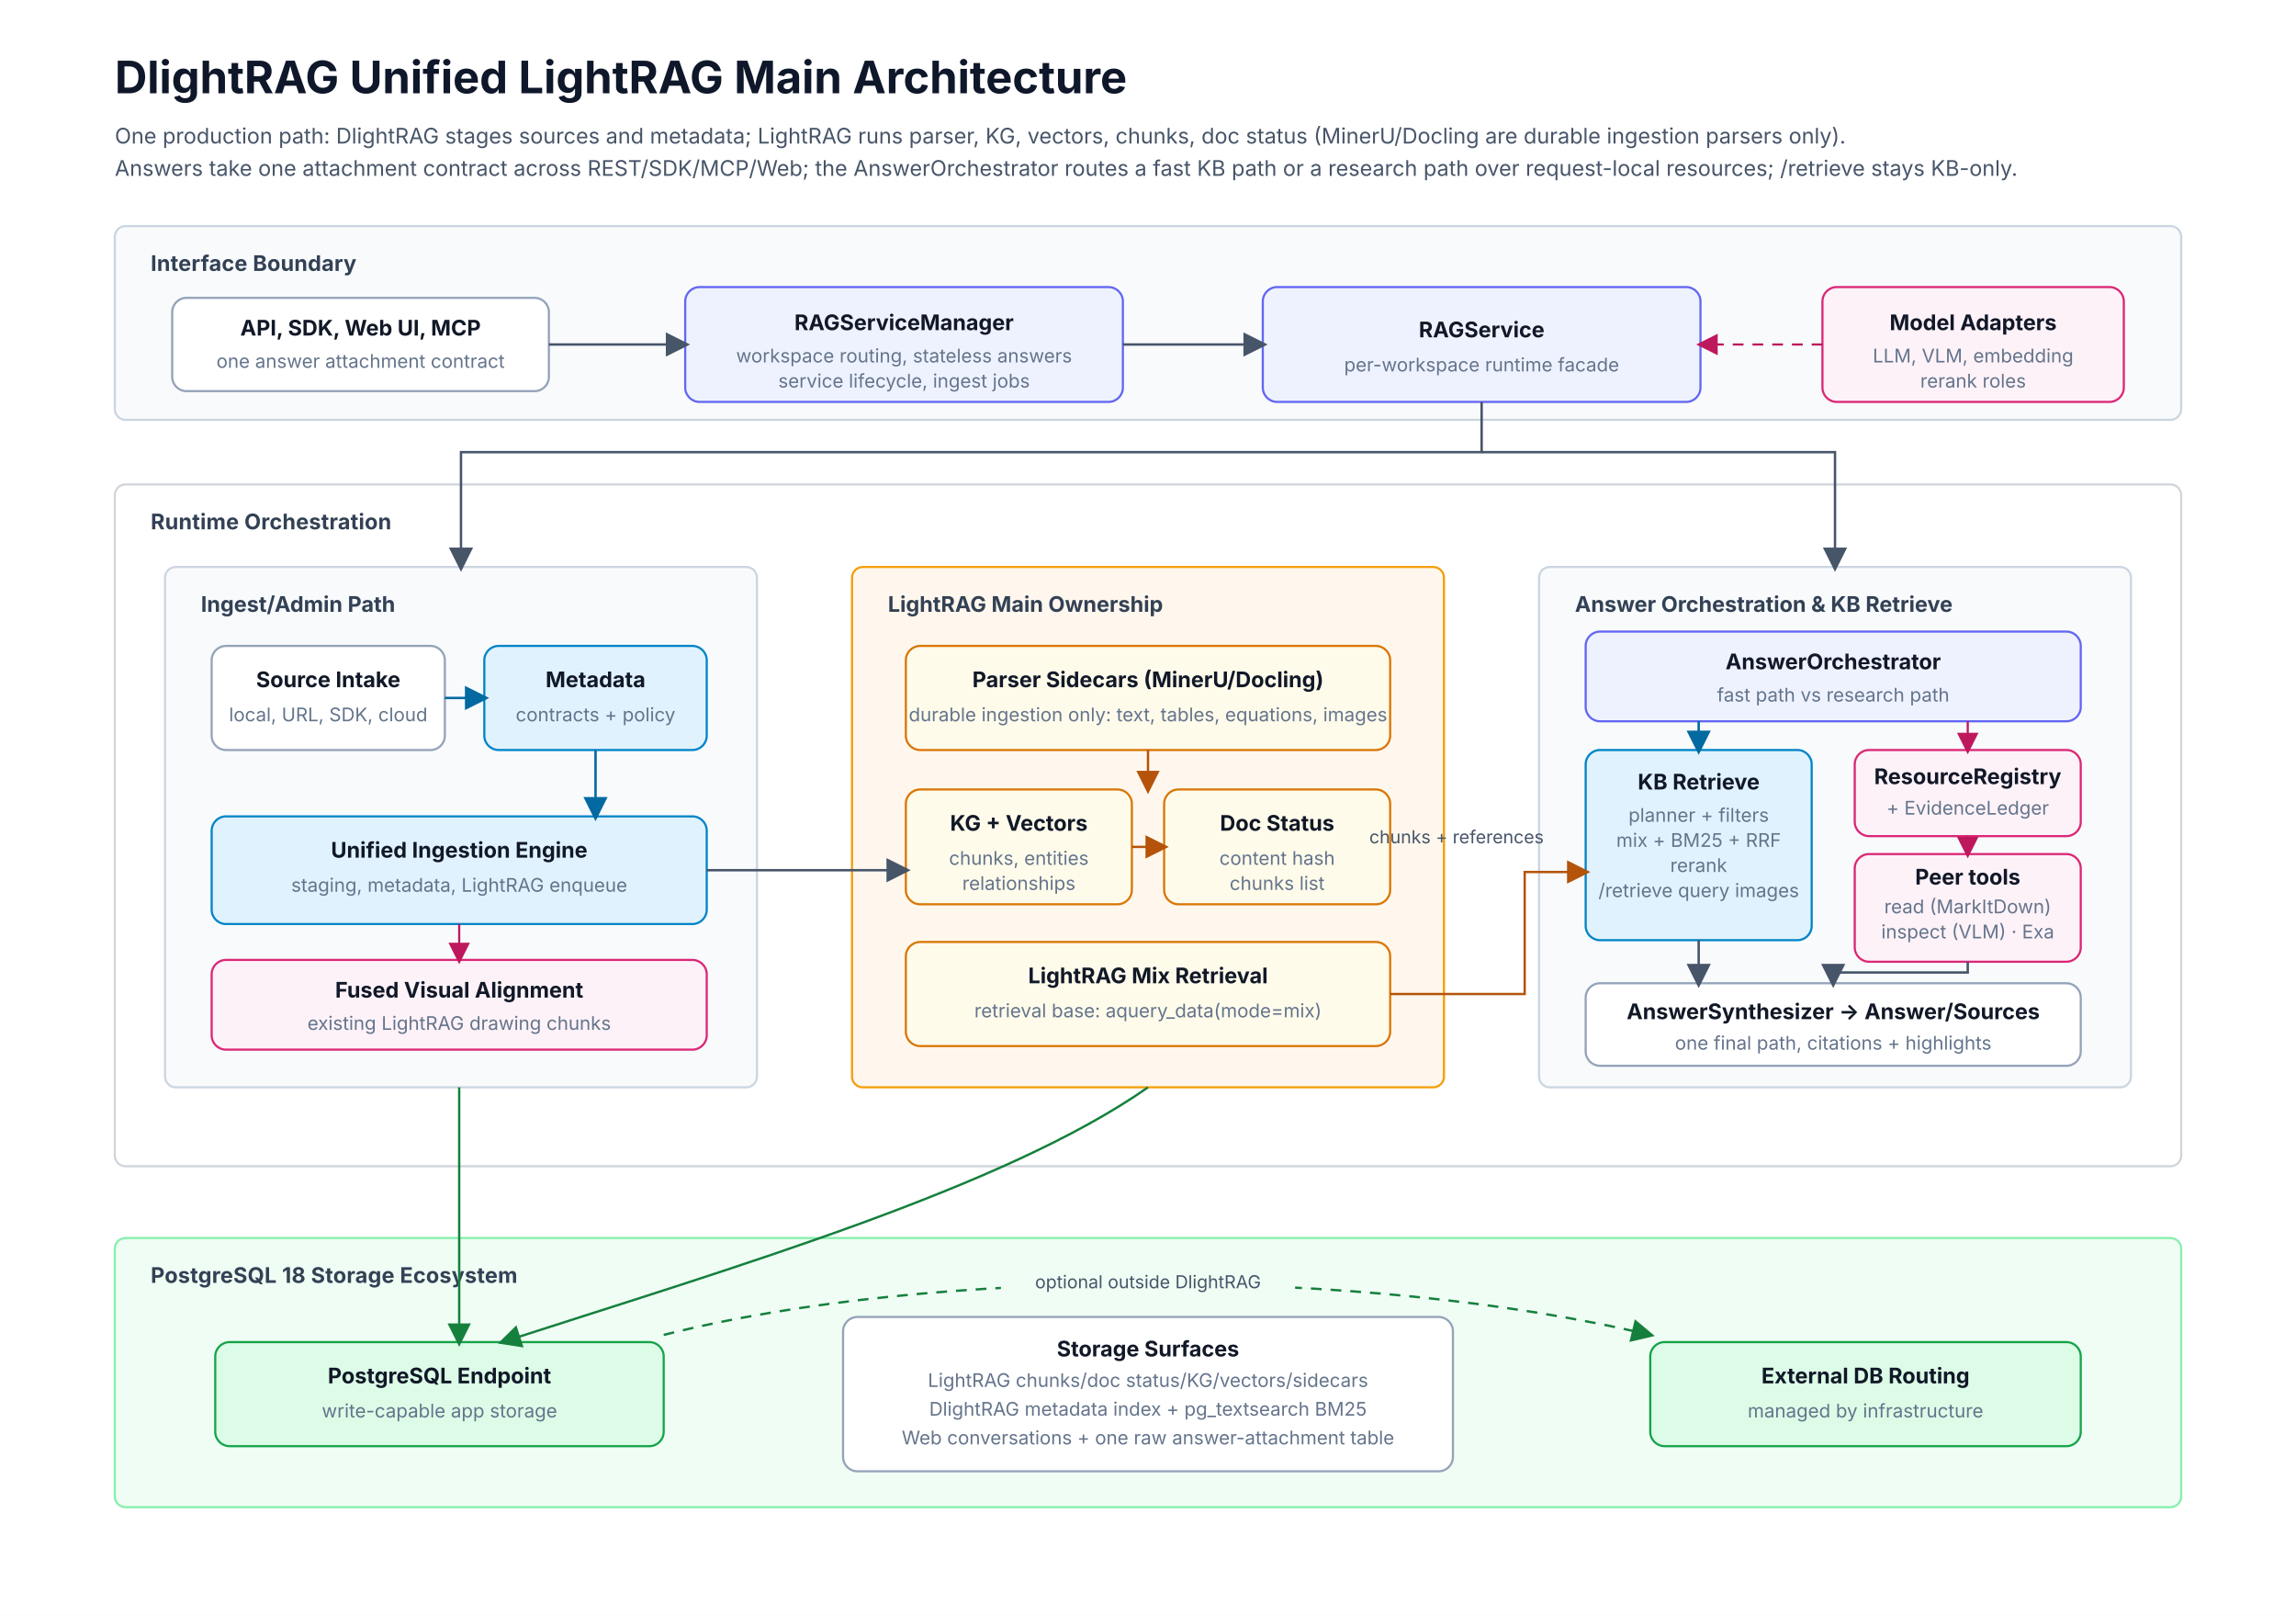
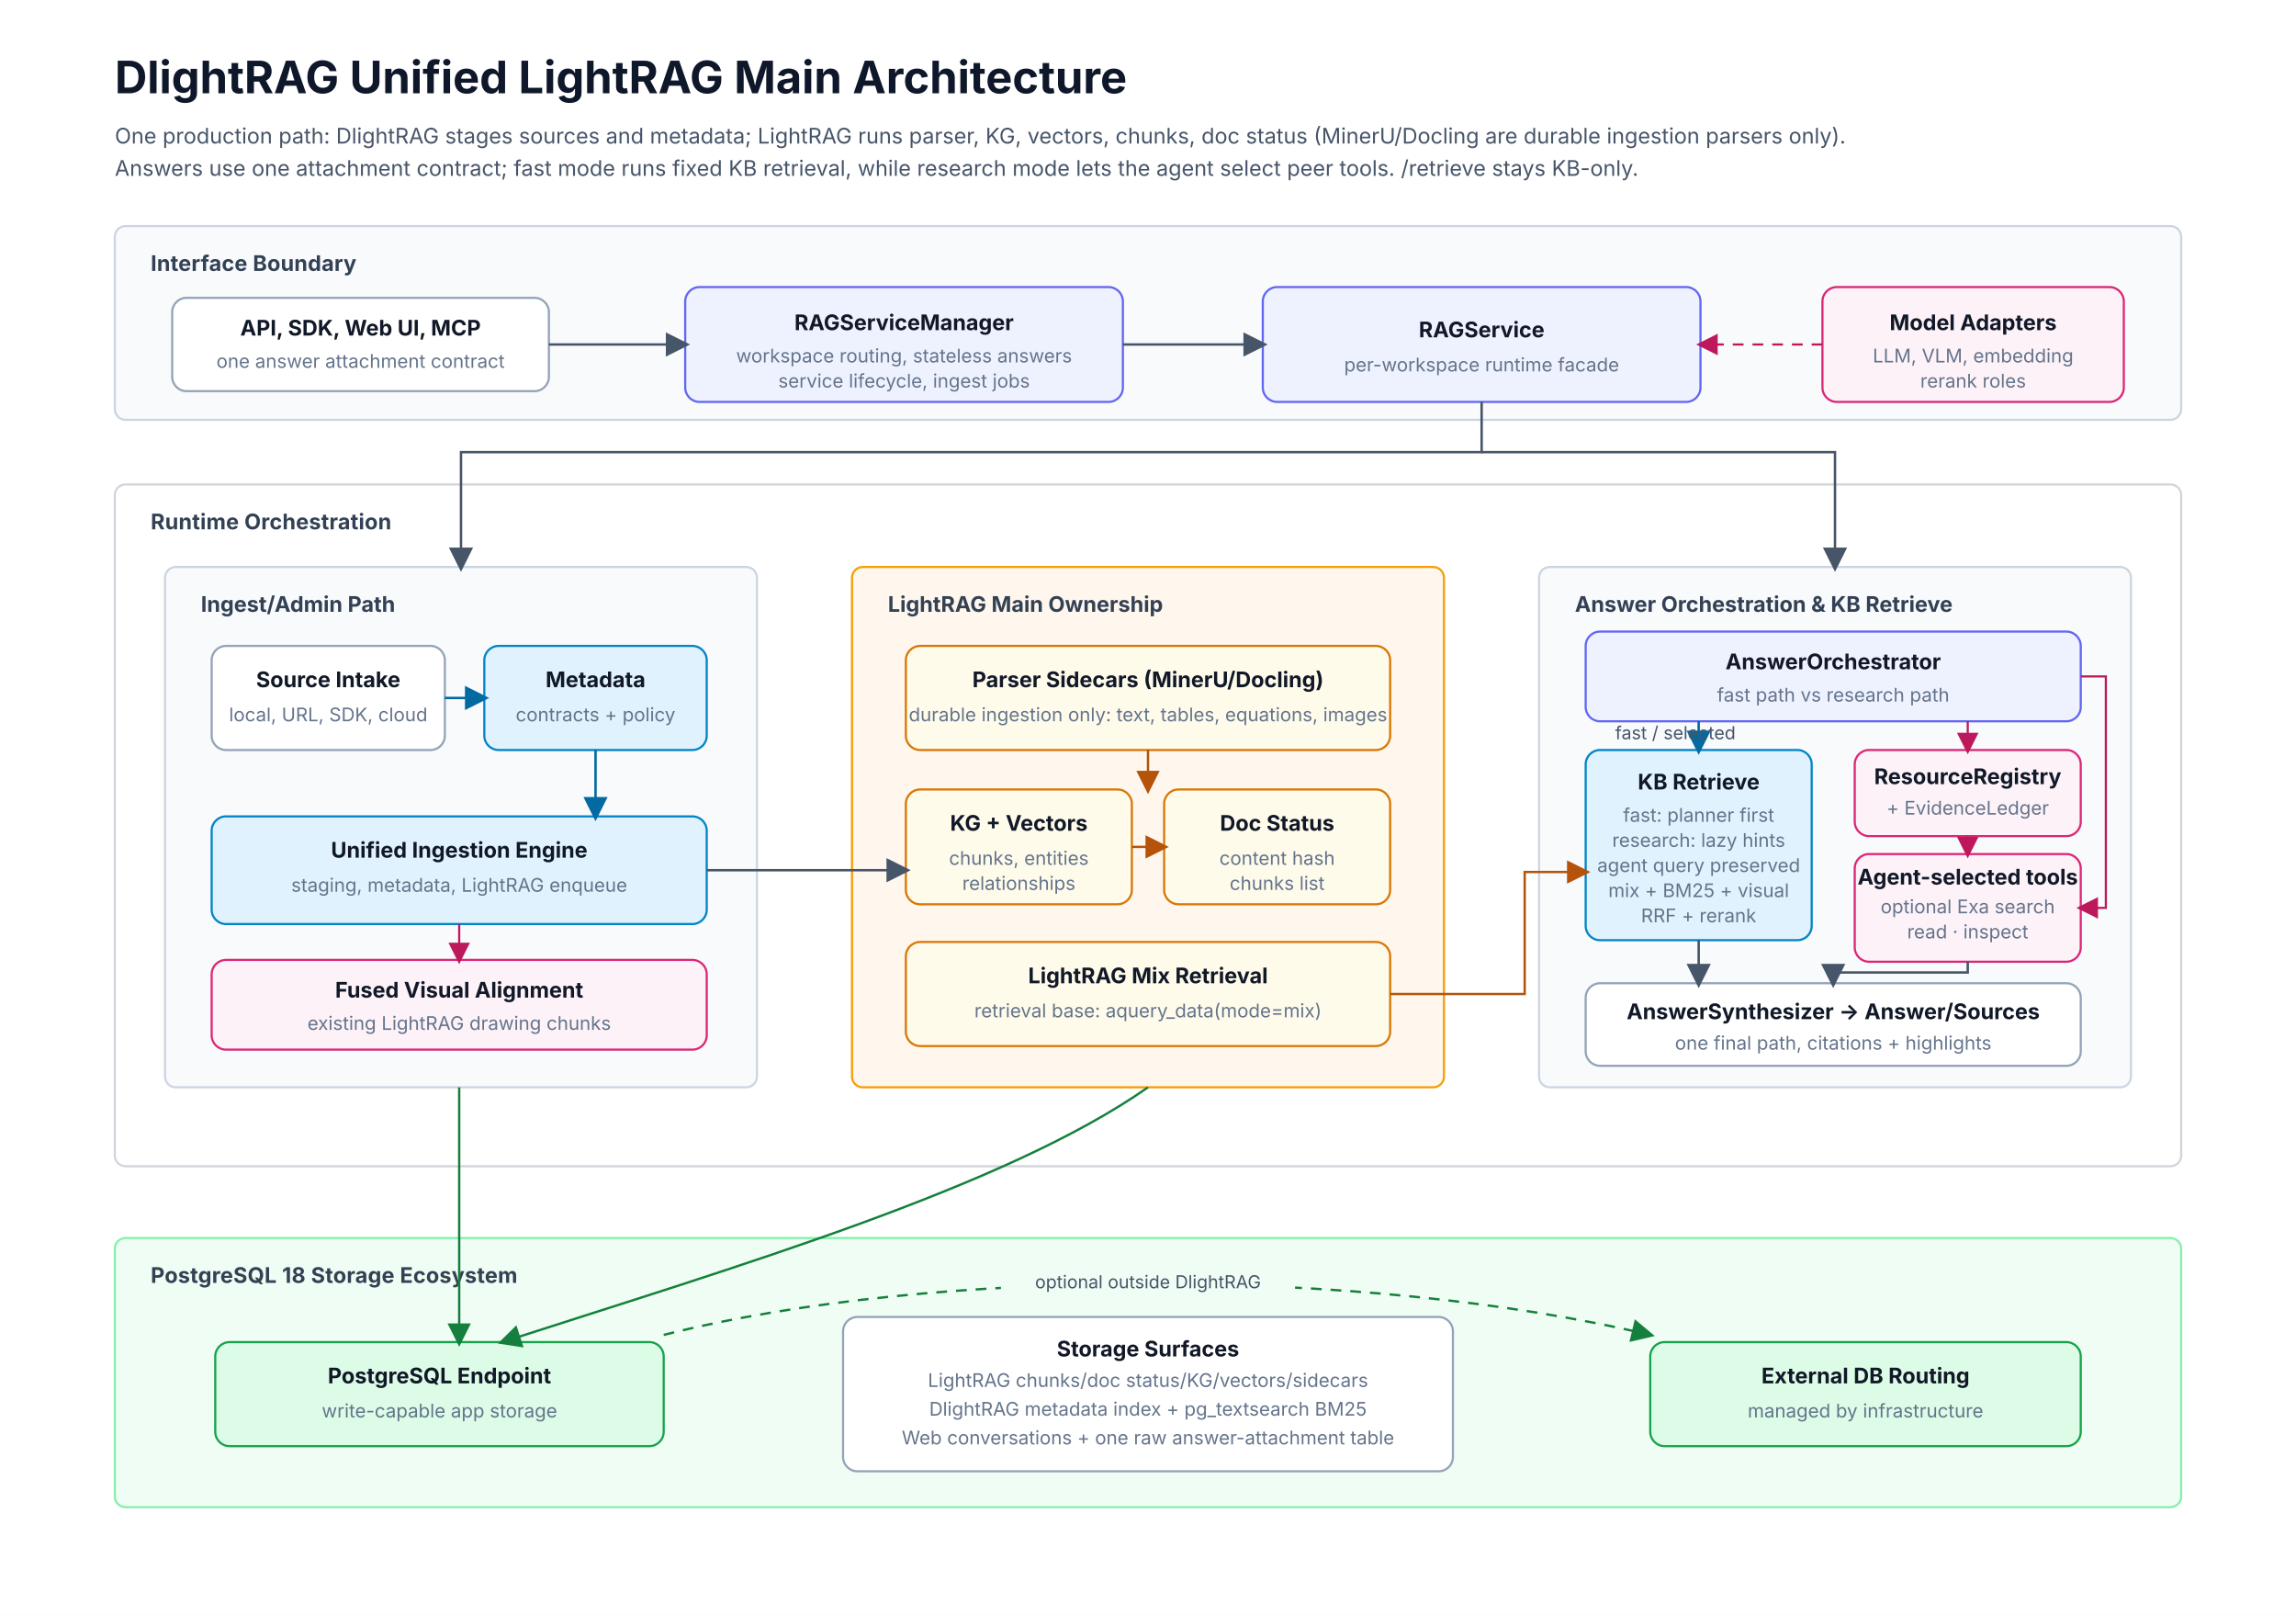
<svg xmlns="http://www.w3.org/2000/svg" viewBox="0 0 1280 900" role="img" aria-labelledby="title desc">
  <defs>
    <marker id="arrow" markerWidth="10" markerHeight="10" refX="8" refY="5" orient="auto" markerUnits="strokeWidth">
      <path d="M 0 0 L 10 5 L 0 10 z" fill="#475569" />
    </marker>
    <marker id="arrow-blue" markerWidth="10" markerHeight="10" refX="8" refY="5" orient="auto" markerUnits="strokeWidth">
      <path d="M 0 0 L 10 5 L 0 10 z" fill="#0369a1" />
    </marker>
    <marker id="arrow-orange" markerWidth="10" markerHeight="10" refX="8" refY="5" orient="auto" markerUnits="strokeWidth">
      <path d="M 0 0 L 10 5 L 0 10 z" fill="#b45309" />
    </marker>
    <marker id="arrow-green" markerWidth="10" markerHeight="10" refX="8" refY="5" orient="auto" markerUnits="strokeWidth">
      <path d="M 0 0 L 10 5 L 0 10 z" fill="#15803d" />
    </marker>
    <marker id="arrow-pink" markerWidth="10" markerHeight="10" refX="8" refY="5" orient="auto" markerUnits="strokeWidth">
      <path d="M 0 0 L 10 5 L 0 10 z" fill="#be185d" />
    </marker>
    <style>
      .bg { fill: #ffffff; }
      .title { font: 700 25px Inter, ui-sans-serif, system-ui, -apple-system, BlinkMacSystemFont, "Segoe UI", sans-serif; fill: #0f172a; }
      .subtitle { font: 400 12px Inter, ui-sans-serif, system-ui, -apple-system, BlinkMacSystemFont, "Segoe UI", sans-serif; fill: #475569; }
      .band-title { font: 700 12px Inter, ui-sans-serif, system-ui, -apple-system, BlinkMacSystemFont, "Segoe UI", sans-serif; fill: #334155; letter-spacing: .1px; }
      .lane-title { font: 700 12px Inter, ui-sans-serif, system-ui, -apple-system, BlinkMacSystemFont, "Segoe UI", sans-serif; fill: #334155; }
      .label { font: 700 12px Inter, ui-sans-serif, system-ui, -apple-system, BlinkMacSystemFont, "Segoe UI", sans-serif; fill: #111827; }
      .small { font: 400 10.5px Inter, ui-sans-serif, system-ui, -apple-system, BlinkMacSystemFont, "Segoe UI", sans-serif; fill: #64748b; }
      .note { font: 400 10px Inter, ui-sans-serif, system-ui, -apple-system, BlinkMacSystemFont, "Segoe UI", sans-serif; fill: #475569; }
      .band { fill: #ffffff; stroke: #d1d5db; stroke-width: 1.2; rx: 6; }
      .band-soft { fill: #f8fafc; stroke: #cbd5e1; stroke-width: 1.2; rx: 6; }
      .band-orange { fill: #fff7ed; stroke: #f59e0b; stroke-width: 1.2; rx: 6; }
      .band-green { fill: #f0fdf4; stroke: #86efac; stroke-width: 1.2; rx: 6; }
      .box { fill: #ffffff; stroke: #94a3b8; stroke-width: 1.2; rx: 8; }
      .box-blue { fill: #e0f2fe; stroke: #0284c7; }
      .box-indigo { fill: #eef2ff; stroke: #6366f1; }
      .box-orange { fill: #fffbeb; stroke: #d97706; }
      .box-pink { fill: #fdf2f8; stroke: #db2777; }
      .box-green { fill: #dcfce7; stroke: #16a34a; }
      .line { fill: none; stroke: #475569; stroke-width: 1.35; marker-end: url(#arrow); }
      .line-blue { fill: none; stroke: #0369a1; stroke-width: 1.35; marker-end: url(#arrow-blue); }
      .line-orange { fill: none; stroke: #b45309; stroke-width: 1.3; marker-end: url(#arrow-orange); }
      .line-green { fill: none; stroke: #15803d; stroke-width: 1.3; marker-end: url(#arrow-green); }
      .line-pink { fill: none; stroke: #be185d; stroke-width: 1.2; marker-end: url(#arrow-pink); }
      .dash { stroke-dasharray: 6 5; }
    </style>
  </defs>
  <rect class="bg" width="1280" height="900" />
  <text class="title" x="64" y="52">DlightRAG Unified LightRAG Main Architecture</text>
  <text class="subtitle" x="64" y="80">One production path: DlightRAG stages sources and metadata; LightRAG runs parser, KG, vectors, chunks, doc status (MinerU/Docling are durable ingestion parsers only).</text>
-   <text class="subtitle" x="64" y="98">Answers take one attachment contract across REST/SDK/MCP/Web; the AnswerOrchestrator routes a fast KB path or a research path over request-local resources; /retrieve stays KB-only.</text>
+   <text class="subtitle" x="64" y="98">Answers use one attachment contract; fast mode runs fixed KB retrieval, while research mode lets the agent select peer tools. /retrieve stays KB-only.</text>
  <rect class="band-soft" x="64" y="126" width="1152" height="108" />
  <text class="band-title" x="84" y="151">Interface Boundary</text>
  <rect class="box" x="96" y="166" width="210" height="52" />
  <text class="label" text-anchor="middle" x="201" y="187">API, SDK, Web UI, MCP</text>
  <text class="small" text-anchor="middle" x="201" y="205">one answer attachment contract</text>
  <rect class="box box-indigo" x="382" y="160" width="244" height="64" />
  <text class="label" text-anchor="middle" x="504" y="184">RAGServiceManager</text>
  <text class="small" text-anchor="middle" x="504" y="202">workspace routing, stateless answers</text>
  <text class="small" text-anchor="middle" x="504" y="216">service lifecycle, ingest jobs</text>
  <rect class="box box-indigo" x="704" y="160" width="244" height="64" />
  <text class="label" text-anchor="middle" x="826" y="188">RAGService</text>
  <text class="small" text-anchor="middle" x="826" y="207">per-workspace runtime facade</text>
  <rect class="box box-pink" x="1016" y="160" width="168" height="64" />
  <text class="label" text-anchor="middle" x="1100" y="184">Model Adapters</text>
  <text class="small" text-anchor="middle" x="1100" y="202">LLM, VLM, embedding</text>
  <text class="small" text-anchor="middle" x="1100" y="216">rerank roles</text>
  <path class="line" d="M 306 192 H 382" />
  <path class="line" d="M 626 192 H 704" />
  <path class="line-pink dash" d="M 1016 192 H 948" />
  <rect class="band" x="64" y="270" width="1152" height="380" />
  <text class="band-title" x="84" y="295">Runtime Orchestration</text>
  <rect class="band-soft" x="92" y="316" width="330" height="290" />
  <text class="lane-title" x="112" y="341">Ingest/Admin Path</text>
  <rect class="box" x="118" y="360" width="130" height="58" />
  <text class="label" text-anchor="middle" x="183" y="383">Source Intake</text>
  <text class="small" text-anchor="middle" x="183" y="402">local, URL, SDK, cloud</text>
  <rect class="box box-blue" x="270" y="360" width="124" height="58" />
  <text class="label" text-anchor="middle" x="332" y="383">Metadata</text>
  <text class="small" text-anchor="middle" x="332" y="402">contracts + policy</text>
  <rect class="box box-blue" x="118" y="455" width="276" height="60" />
  <text class="label" text-anchor="middle" x="256" y="478">Unified Ingestion Engine</text>
  <text class="small" text-anchor="middle" x="256" y="497">staging, metadata, LightRAG enqueue</text>
  <rect class="box box-pink" x="118" y="535" width="276" height="50" />
  <text class="label" text-anchor="middle" x="256" y="556">Fused Visual Alignment</text>
  <text class="small" text-anchor="middle" x="256" y="574">existing LightRAG drawing chunks</text>
  <path class="line-blue" d="M 248 389 H 270" />
  <path class="line-blue" d="M 332 418 V 455" />
  <path class="line-pink" d="M 256 515 V 535" />
  <rect class="band-orange" x="475" y="316" width="330" height="290" />
  <text class="lane-title" x="495" y="341" fill="#92400e">LightRAG Main Ownership</text>
  <rect class="box box-orange" x="505" y="360" width="270" height="58" />
  <text class="label" text-anchor="middle" x="640" y="383">Parser Sidecars (MinerU/Docling)</text>
  <text class="small" text-anchor="middle" x="640" y="402">durable ingestion only: text, tables, equations, images</text>
  <rect class="box box-orange" x="505" y="440" width="126" height="64" />
  <text class="label" text-anchor="middle" x="568" y="463">KG + Vectors</text>
  <text class="small" text-anchor="middle" x="568" y="482">chunks, entities</text>
  <text class="small" text-anchor="middle" x="568" y="496">relationships</text>
  <rect class="box box-orange" x="649" y="440" width="126" height="64" />
  <text class="label" text-anchor="middle" x="712" y="463">Doc Status</text>
  <text class="small" text-anchor="middle" x="712" y="482">content hash</text>
  <text class="small" text-anchor="middle" x="712" y="496">chunks list</text>
  <rect class="box box-orange" x="505" y="525" width="270" height="58" />
  <text class="label" text-anchor="middle" x="640" y="548">LightRAG Mix Retrieval</text>
  <text class="small" text-anchor="middle" x="640" y="567">retrieval base: aquery_data(mode=mix)</text>
  <path class="line" d="M 394 485 H 505" />
  <path class="line-orange" d="M 640 418 V 440" />
  <path class="line-orange" d="M 631 472 H 649" />
  <rect class="band-soft" x="858" y="316" width="330" height="290" />
  <text class="lane-title" x="878" y="341">Answer Orchestration &amp; KB Retrieve</text>
  <rect class="box box-indigo" x="884" y="352" width="276" height="50" />
  <text class="label" text-anchor="middle" x="1022" y="373">AnswerOrchestrator</text>
  <text class="small" text-anchor="middle" x="1022" y="391">fast path vs research path</text>
  <rect class="box box-blue" x="884" y="418" width="126" height="106" />
  <text class="label" text-anchor="middle" x="947" y="440">KB Retrieve</text>
-   <text class="small" text-anchor="middle" x="947" y="458">planner + filters</text>
-   <text class="small" text-anchor="middle" x="947" y="472">mix + BM25 + RRF</text>
-   <text class="small" text-anchor="middle" x="947" y="486">rerank</text>
-   <text class="small" text-anchor="middle" x="947" y="500">/retrieve query images</text>
+   <text class="small" text-anchor="middle" x="947" y="458">fast: planner first</text>
+   <text class="small" text-anchor="middle" x="947" y="472">research: lazy hints</text>
+   <text class="small" text-anchor="middle" x="947" y="486">agent query preserved</text>
+   <text class="small" text-anchor="middle" x="947" y="500">mix + BM25 + visual</text>
+   <text class="small" text-anchor="middle" x="947" y="514">RRF + rerank</text>
  <rect class="box box-pink" x="1034" y="418" width="126" height="48" />
  <text class="label" text-anchor="middle" x="1097" y="437">ResourceRegistry</text>
  <text class="small" text-anchor="middle" x="1097" y="454">+ EvidenceLedger</text>
  <rect class="box box-pink" x="1034" y="476" width="126" height="60" />
-   <text class="label" text-anchor="middle" x="1097" y="493">Peer tools</text>
-   <text class="small" text-anchor="middle" x="1097" y="509">read (MarkItDown)</text>
-   <text class="small" text-anchor="middle" x="1097" y="523">inspect (VLM) · Exa</text>
+   <text class="label" text-anchor="middle" x="1097" y="493">Agent-selected tools</text>
+   <text class="small" text-anchor="middle" x="1097" y="509">optional Exa search</text>
+   <text class="small" text-anchor="middle" x="1097" y="523">read · inspect</text>
  <rect class="box" x="884" y="548" width="276" height="46" />
  <text class="label" text-anchor="middle" x="1022" y="568">AnswerSynthesizer → Answer/Sources</text>
  <text class="small" text-anchor="middle" x="1022" y="585">one final path, citations + highlights</text>
  <path class="line-blue" d="M 947 402 V 418" />
+   <text class="note" text-anchor="middle" x="934" y="412" fill="#075985">fast / selected</text>
  <path class="line-pink" d="M 1097 402 V 418" />
+   <path class="line-pink" d="M 1160 377 H 1174 V 506 H 1160" />
  <path class="line-pink" d="M 1097 466 V 476" />
  <path class="line-orange" d="M 775 554 H 850 V 486 H 884" />
-   <text class="note" text-anchor="middle" x="812" y="470" fill="#92400e">chunks + references</text>
  <path class="line" d="M 947 524 V 548" />
  <path class="line" d="M 1097 536 V 542 H 1022 V 548" />
  <path class="line" d="M 826 224 V 252 H 257 V 316" />
  <path class="line" d="M 826 252 H 1023 V 316" />
  <rect class="band-green" x="64" y="690" width="1152" height="150" />
  <text class="band-title" x="84" y="715" fill="#166534">PostgreSQL 18 Storage Ecosystem</text>
  <rect class="box box-green" x="120" y="748" width="250" height="58" />
  <text class="label" text-anchor="middle" x="245" y="771">PostgreSQL Endpoint</text>
  <text class="small" text-anchor="middle" x="245" y="790">write-capable app storage</text>
  <rect class="box" x="470" y="734" width="340" height="86" stroke="#22c55e" />
  <text class="label" text-anchor="middle" x="640" y="756">Storage Surfaces</text>
  <text class="small" text-anchor="middle" x="640" y="773">LightRAG chunks/doc status/KG/vectors/sidecars</text>
  <text class="small" text-anchor="middle" x="640" y="789">DlightRAG metadata index + pg_textsearch BM25</text>
  <text class="small" text-anchor="middle" x="640" y="805">Web conversations + one raw answer-attachment table</text>
  <rect class="box box-green" x="920" y="748" width="240" height="58" />
  <text class="label" text-anchor="middle" x="1040" y="771">External DB Routing</text>
  <text class="small" text-anchor="middle" x="1040" y="790">managed by infrastructure</text>
  <path class="line-green" d="M 256 606 V 748" />
  <path class="line-green" d="M 640 606 C 560 662 410 706 280 748" />
  <path class="line-green dash" d="M 370 744 C 520 706 760 706 920 744" />
  <rect x="558" y="706" width="164" height="16" fill="#f0fdf4" />
  <text class="note" text-anchor="middle" x="640" y="718" fill="#166534">optional outside DlightRAG</text>
</svg>
